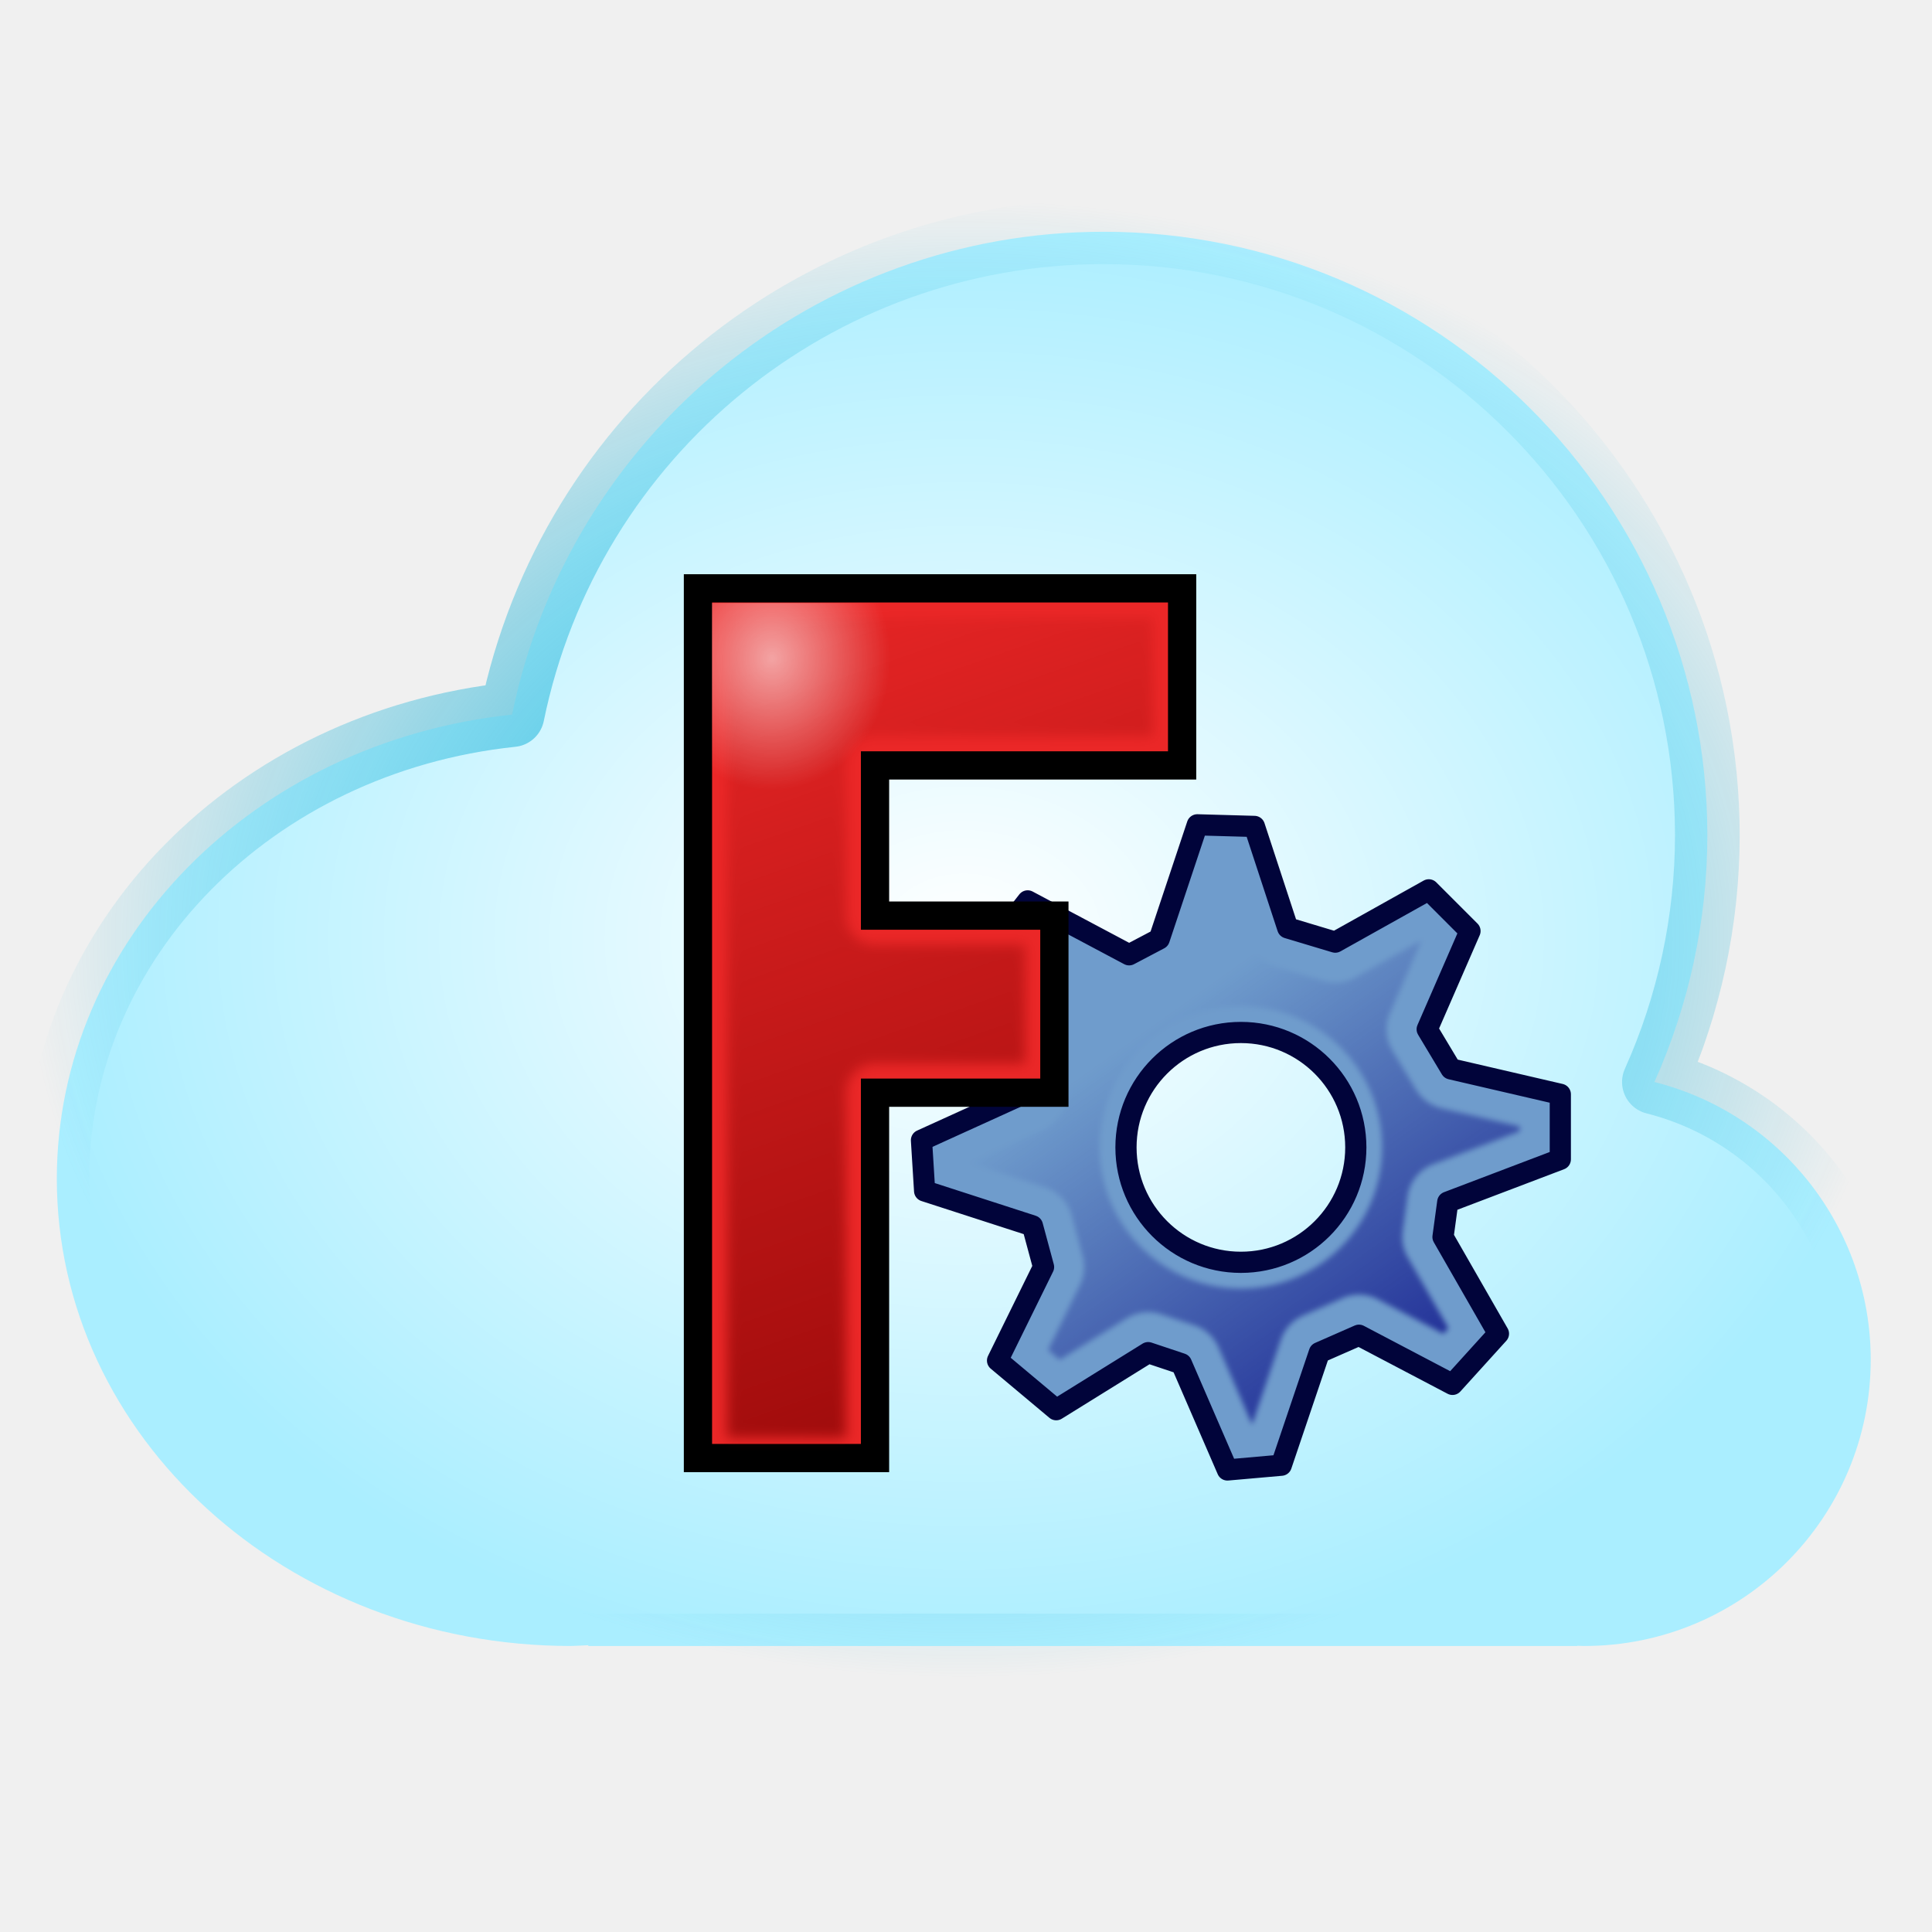
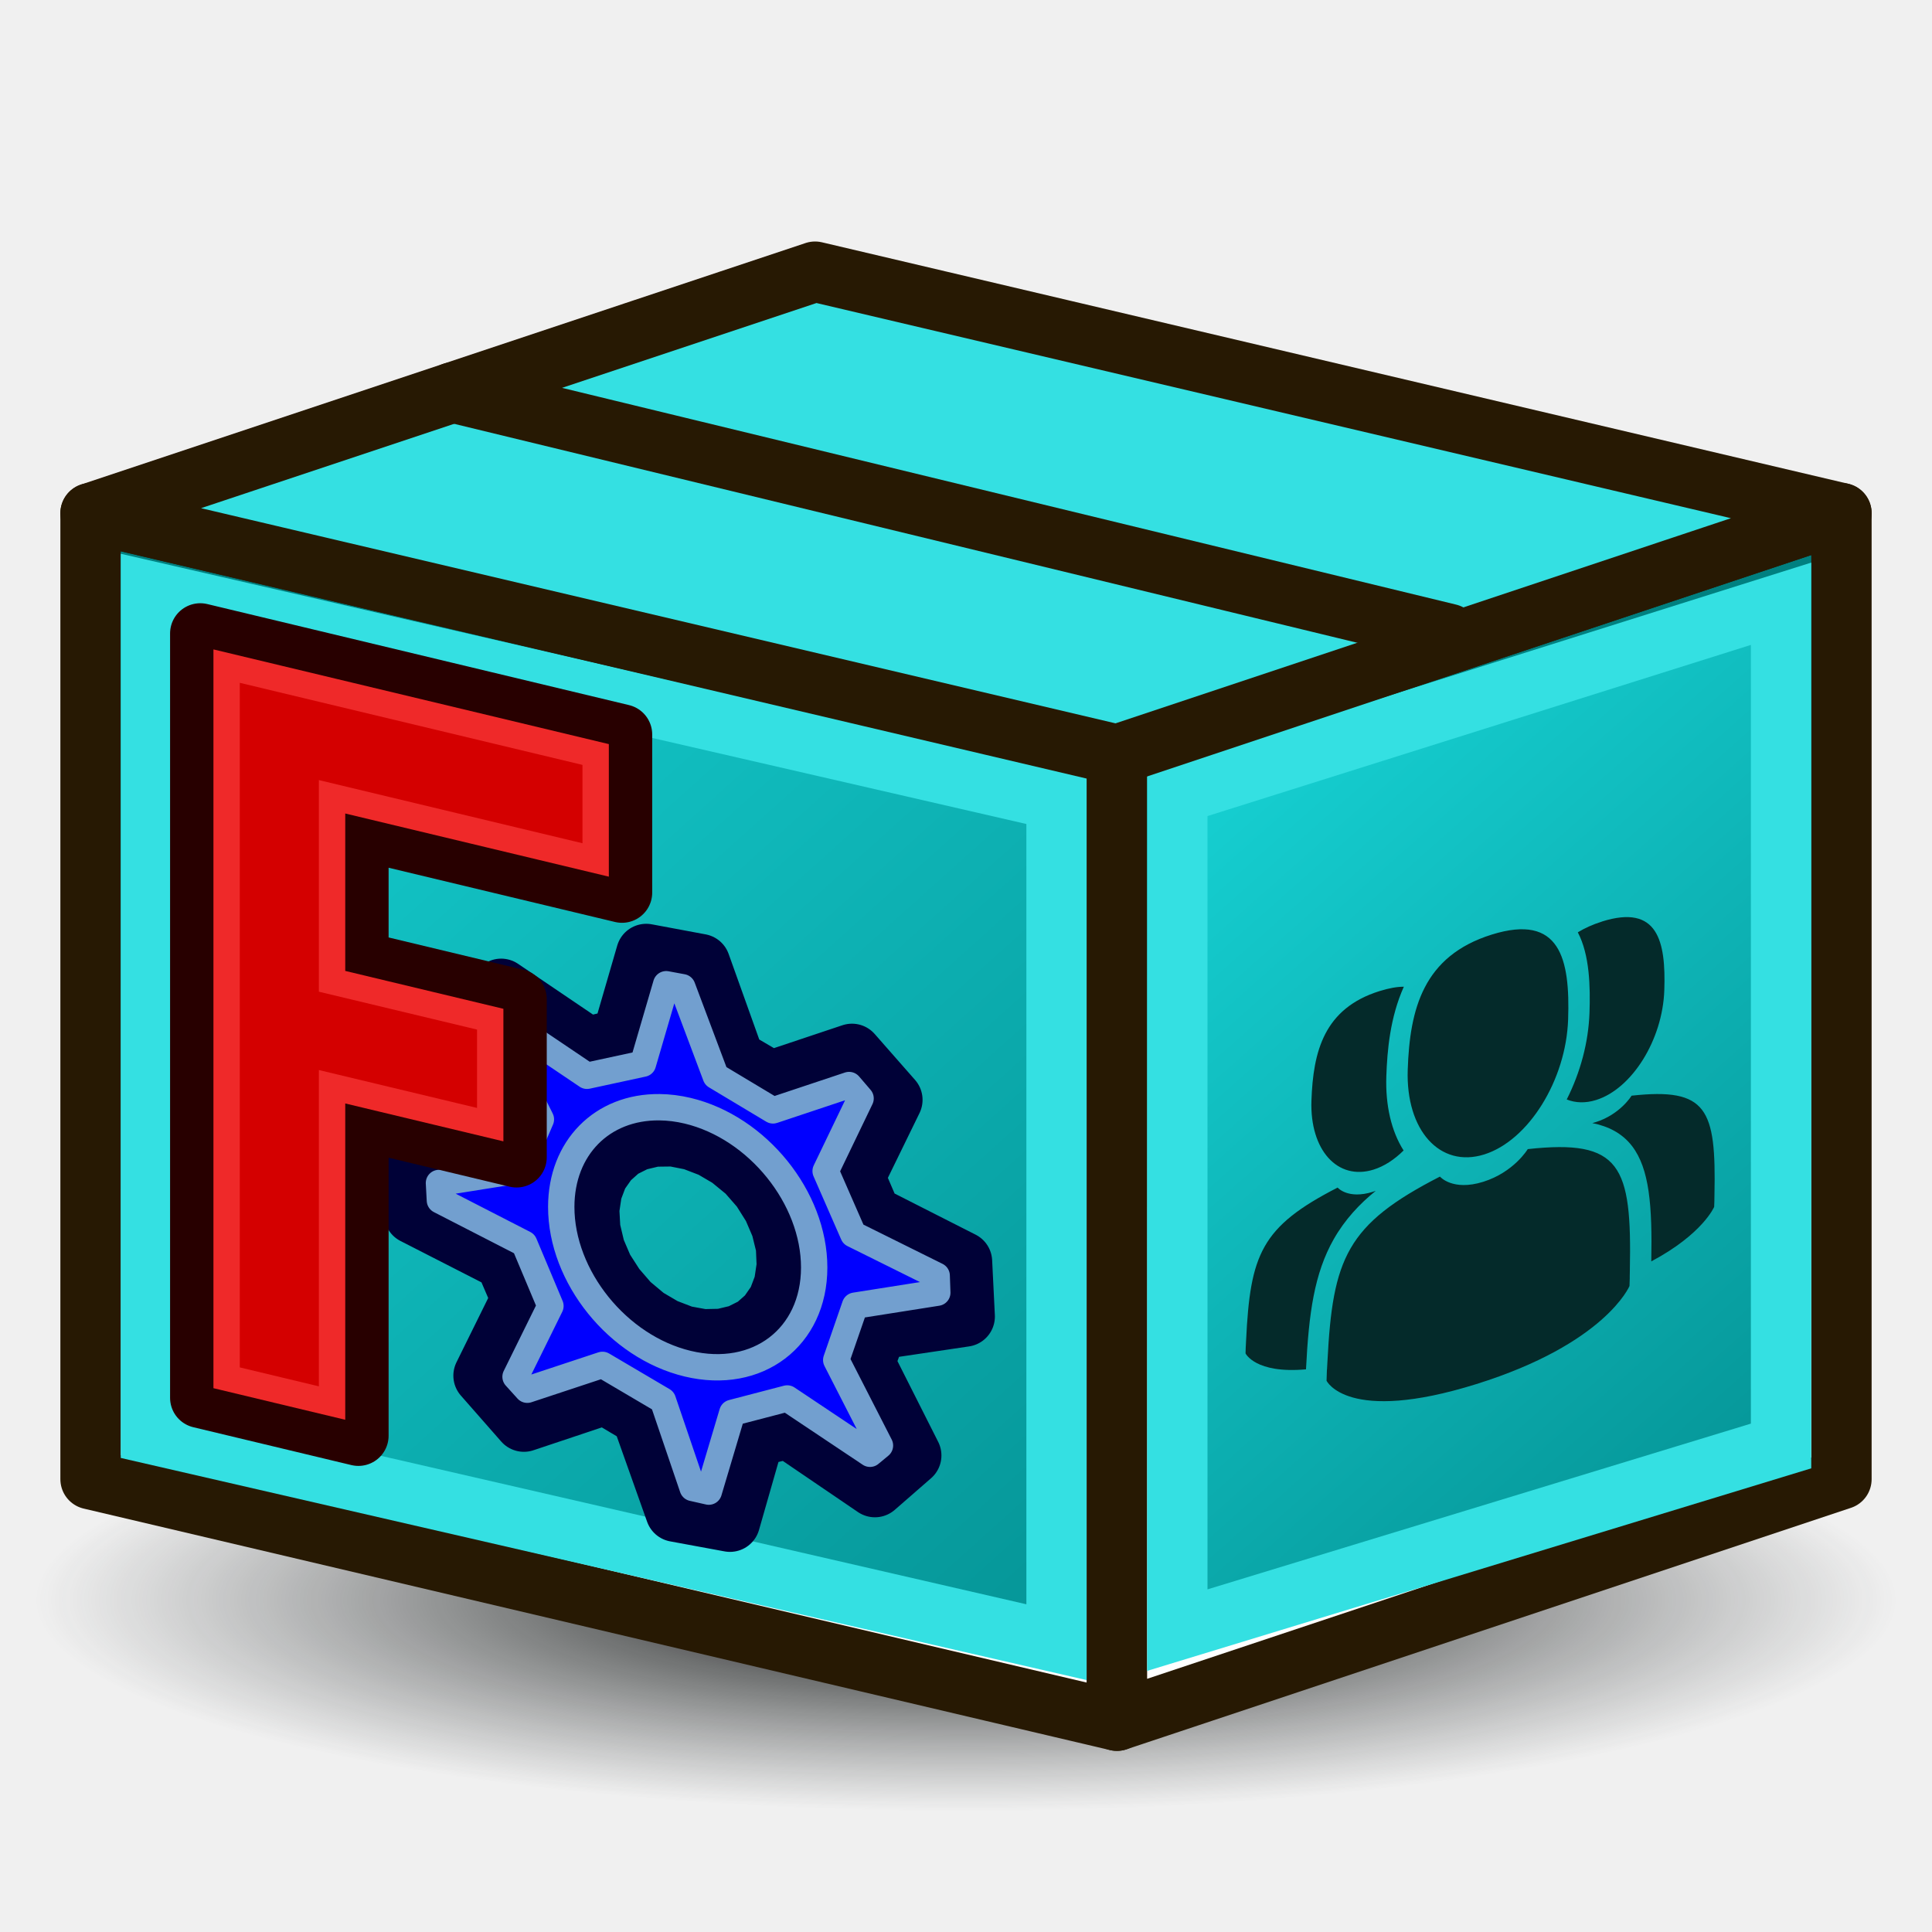
- <svg xmlns="http://www.w3.org/2000/svg" xmlns:xlink="http://www.w3.org/1999/xlink" id="svg8" version="1.1" viewBox="0 0 16.933 16.933" height="64" width="64">
-   <defs id="defs2">
-     <linearGradient id="linearGradient848">
-       <stop id="stop844" offset="0" style="stop-color:#00aad4;stop-opacity:1;" />
-       <stop id="stop846" offset="1" style="stop-color:#00aad4;stop-opacity:0;" />
+ <svg xmlns="http://www.w3.org/2000/svg" xmlns:xlink="http://www.w3.org/1999/xlink" width="64px" height="64px" version="1.1" id="svg26">
+   <defs id="defs3059">
+     <linearGradient id="linearGradient862">
+       <stop style="stop-color:#06989a;stop-opacity:1" offset="0" id="stop858" />
+       <stop style="stop-color:#16d0d2;stop-opacity:1" offset="1" id="stop860" />
    </linearGradient>
-     <linearGradient id="linearGradient840">
-       <stop id="stop836" offset="0" style="stop-color:#ffffff;stop-opacity:1" />
-       <stop id="stop838" offset="1" style="stop-color:#aaeeff;stop-opacity:1" />
+     <linearGradient id="linearGradient856">
+       <stop style="stop-color:#06989a;stop-opacity:1" offset="0" id="stop852" />
+       <stop style="stop-color:#16d0d2;stop-opacity:1" offset="1" id="stop854" />
    </linearGradient>
-     <linearGradient id="linearGradient953">
-       <stop id="stop949" offset="0" style="stop-color:#ffffff;stop-opacity:1;" />
-       <stop id="stop951" offset="1" style="stop-color:#ffffff;stop-opacity:0;" />
+     <linearGradient id="linearGradient871">
+       <stop id="stop867" offset="0" style="stop-color:#008080;stop-opacity:1" />
+       <stop id="stop869" offset="1" style="stop-color:#ffffff;stop-opacity:1" />
    </linearGradient>
-     <linearGradient id="linearGradient1293">
-       <stop id="stop1289" offset="0" style="stop-color:#800000;stop-opacity:1;" />
-       <stop id="stop1291" offset="1" style="stop-color:#800000;stop-opacity:0;" />
+     <linearGradient id="linearGradient3816">
+       <stop id="stop3818" offset="0" style="stop-color:#000000;stop-opacity:1" />
+       <stop id="stop3820" offset="1" style="stop-color:#2e3436;stop-opacity:0;" />
    </linearGradient>
-     <linearGradient id="linearGradient1221">
-       <stop id="stop1217" offset="0" style="stop-color:#000080;stop-opacity:1;" />
-       <stop id="stop1219" offset="1" style="stop-color:#000080;stop-opacity:0;" />
-     </linearGradient>
-     <linearGradient gradientTransform="scale(3.779527)" gradientUnits="userSpaceOnUse" y2="169.577" x2="145.469" y1="179.164" x1="152.296" id="linearGradient1223" xlink:href="#linearGradient1221" />
-     <filter height="1.095" y="-0.048" width="1.097" x="-0.048" id="filter1253" style="color-interpolation-filters:sRGB">
-       <feGaussianBlur id="feGaussianBlur1255" stdDeviation="0.207" />
-     </filter>
-     <linearGradient gradientUnits="userSpaceOnUse" y2="162.005" x2="143.138" y1="184" x1="150.82" id="linearGradient1295" xlink:href="#linearGradient1293" />
-     <radialGradient gradientTransform="matrix(0.7095821,0.00809618,-0.0090368,0.7920215,3.337344,58.59147)" gradientUnits="userSpaceOnUse" r="2.907" fy="282.165" fx="2.214" cy="282.165" cx="2.214" id="radialGradient955" xlink:href="#linearGradient953" />
-     <filter height="1.037" y="-0.018" width="1.07" x="-0.035" id="filter878" style="color-interpolation-filters:sRGB">
-       <feGaussianBlur id="feGaussianBlur880" stdDeviation="0.116" />
-     </filter>
-     <radialGradient gradientUnits="userSpaceOnUse" gradientTransform="matrix(1,0,0,0.7872114,0,61.34597)" r="8.233" fy="288.295" fx="8.447" cy="288.295" cx="8.447" id="radialGradient842" xlink:href="#linearGradient840" />
-     <radialGradient gradientUnits="userSpaceOnUse" gradientTransform="matrix(1,0,0,0.7872114,0,61.34597)" r="8.233" fy="288.295" fx="8.447" cy="288.295" cx="8.447" id="radialGradient850" xlink:href="#linearGradient848" />
+     <linearGradient xlink:href="#linearGradient871" id="linearGradient3835" gradientUnits="userSpaceOnUse" x1="14" y1="22" x2="24" y2="50" gradientTransform="translate(-1.0399571e-8,2)" />
+     <linearGradient xlink:href="#linearGradient871" id="linearGradient3881" gradientUnits="userSpaceOnUse" x1="47" y1="23" x2="53" y2="47" gradientTransform="translate(-1.0399571e-8,2)" />
+     <radialGradient r="28.5" fy="52" fx="32.5" cy="52" cx="32.5" gradientTransform="matrix(1.082707,-4.7464109e-8,3.4728088e-8,0.245614,-3.187972,40.22807)" gradientUnits="userSpaceOnUse" id="radialGradient3079" xlink:href="#linearGradient3816" />
+     <linearGradient xlink:href="#linearGradient862" id="linearGradient968" x1="34.177" y1="52.08" x2="5" y2="19.6" gradientUnits="userSpaceOnUse" />
+     <linearGradient xlink:href="#linearGradient856" id="linearGradient976" x1="57.965" y1="47.728" x2="39" y2="26.3" gradientUnits="userSpaceOnUse" />
+     <linearGradient gradientUnits="userSpaceOnUse" y2="38" x2="44" y1="-4" x1="26" id="linearGradient879" xlink:href="#linearGradient871" />
  </defs>
-   <g transform="translate(0,-280.0667)" id="layer1">
-     <path id="path856" d="m 9.673,282.098 a 5.293,5.293 0 0 0 -5.185,4.232 4.507,4.097 0 0 0 -3.99,4.066 4.507,4.097 0 0 0 4.506,4.097 4.507,4.097 0 0 0 0.152,-0.007 v 0.007 h 8.669 v -0.002 a 2.511,2.511 0 0 0 0.059,0.002 2.511,2.511 0 0 0 2.512,-2.512 2.511,2.511 0 0 0 -1.896,-2.431 5.293,5.293 0 0 0 0.464,-2.159 5.293,5.293 0 0 0 -5.293,-5.293 z" style="opacity:1;fill:url(#radialGradient842);fill-opacity:1;stroke:url(#radialGradient850);stroke-width:0.567;stroke-linecap:round;stroke-linejoin:round;stroke-miterlimit:4;stroke-dasharray:none;stroke-dashoffset:0" />
-     <g transform="matrix(0.5020739,0,0,0.5020739,5.582463,144.2068)" id="g846">
-       <path style="display:inline;fill:#6f9ccc;fill-opacity:1;stroke:#01043a;stroke-width:0.37;stroke-linecap:round;stroke-linejoin:round;stroke-miterlimit:4;stroke-dasharray:none;stroke-opacity:1" d="m 9.782,284.996 -0.664,1.992 -0.526,0.277 -1.771,-0.941 -0.802,1.024 0.968,1.66 -0.194,0.664 -1.826,0.83 0.055,0.885 1.882,0.609 0.194,0.719 -0.803,1.633 1.024,0.858 1.605,-0.996 0.581,0.194 0.803,1.854 0.94,-0.083 0.664,-1.965 0.692,-0.304 1.633,0.858 0.802,-0.885 -0.968,-1.688 0.083,-0.609 1.965,-0.747 v -1.135 l -1.909,-0.443 -0.415,-0.692 0.747,-1.715 -0.719,-0.719 -1.633,0.913 -0.83,-0.249 -0.581,-1.771 z m 0.761,3.625 a 2.006,2.006 0 0 1 2.006,2.006 2.006,2.006 0 0 1 -2.006,2.006 2.006,2.006 0 0 1 -2.006,-2.006 2.006,2.006 0 0 1 2.006,-2.006 z" id="path1184" />
-       <path style="display:inline;fill:url(#linearGradient1223);fill-opacity:1;stroke:none;stroke-width:1.5;stroke-linecap:butt;stroke-linejoin:miter;stroke-miterlimit:4;stroke-dasharray:none;stroke-opacity:1;filter:url(#filter1253)" d="m 553.709,630.789 -1.965,5.877 a 2.874,2.874 0 0 1 -1.387,1.639 l -2.135,1.121 a 2.874,2.874 0 0 1 -2.68,-0.006 l -5.057,-2.68 -0.568,0.715 2.945,5.051 a 2.874,2.874 0 0 1 0.281,2.258 l -0.789,2.695 a 2.874,2.874 0 0 1 -1.572,1.809 l -5.168,2.346 5.314,1.721 a 2.874,2.874 0 0 1 1.891,1.979 l 0.789,2.916 a 2.874,2.874 0 0 1 -0.199,2.023 l -2.258,4.598 0.826,0.693 4.746,-2.945 a 2.874,2.874 0 0 1 2.422,-0.279 l 2.355,0.781 a 2.874,2.874 0 0 1 1.727,1.58 l 2.369,5.455 2.031,-6.016 a 2.874,2.874 0 0 1 1.564,-1.705 l 2.805,-1.232 a 2.874,2.874 0 0 1 2.494,0.08 l 4.645,2.443 0.354,-0.398 -2.887,-5.027 A 2.874,2.874 0 0 1 566.25,656.457 l 0.34,-2.467 a 2.874,2.874 0 0 1 1.83,-2.295 l 6.113,-2.326 v -0.332 l -5.521,-1.283 a 2.874,2.874 0 0 1 -1.816,-1.314 l -1.684,-2.797 a 2.874,2.874 0 0 1 -0.17,-2.629 l 2.236,-5.152 -4.701,2.635 a 2.874,2.874 0 0 1 -2.23,0.244 l -3.365,-1.012 a 2.874,2.874 0 0 1 -1.904,-1.859 z m 1.088,9.729 a 9.995,9.995 0 0 1 9.994,9.996 9.995,9.995 0 0 1 -9.994,9.994 9.995,9.995 0 0 1 -9.994,-9.994 9.995,9.995 0 0 1 9.994,-9.996 z" transform="matrix(0.2466517,0,0,0.2466517,-126.299,130.1767)" id="path1207" />
-       <path style="fill:#eb2727;fill-opacity:1;stroke:#000000;stroke-width:0.493;stroke-linecap:butt;stroke-linejoin:miter;stroke-miterlimit:4;stroke-dasharray:none;stroke-opacity:1;paint-order:fill markers stroke" d="M 1.065,280.868 H 9.517 v 3.091 H 4.156 v 2.622 h 3.131 v 3.091 H 4.156 v 6.378 h -3.091 z" id="path1283" />
-       <path transform="matrix(0.9322269,0,0,0.9322269,-131.9812,129.4902)" style="fill:url(#linearGradient1295);fill-opacity:1;stroke:none;stroke-width:0.529;stroke-linecap:butt;stroke-linejoin:miter;stroke-miterlimit:4;stroke-dasharray:none;stroke-opacity:1;paint-order:fill markers stroke;filter:url(#filter878)" d="m 143.264,162.928 v 15.36 h 2.227 v -6.459 c 4.5e-4,-0.301 0.244,-0.544 0.545,-0.545 h 2.812 v -2.227 h -2.812 c -0.301,-4.5e-4 -0.544,-0.244 -0.545,-0.545 v -2.812 c 4.5e-4,-0.301 0.244,-0.544 0.545,-0.545 h 5.205 v -2.227 z" id="path1287" />
-       <path style="opacity:0.581;fill:url(#radialGradient955);fill-opacity:1;stroke:none;stroke-width:2.449;stroke-linecap:round;stroke-linejoin:round;stroke-miterlimit:4;stroke-dasharray:none;stroke-dashoffset:0" d="m 1.31,281.124 v 3.96 a 3.344,3.344 0 0 0 0.043,0.002 3.344,3.344 0 0 0 3.344,-3.343 3.344,3.344 0 0 0 -0.06,-0.619 z" id="path947" />
-     </g>
-   </g>
+   <ellipse style="fill:url(#radialGradient3079);fill-opacity:1;stroke:none;stroke-width:1.06" id="path3885" cx="32" cy="53" rx="32" ry="7" />
+   <path style="display:inline;fill:url(#linearGradient3835);fill-opacity:1;stroke:#271903;stroke-width:2;stroke-linecap:butt;stroke-linejoin:round;stroke-opacity:1" d="M 37,57 3,49 V 17 l 34,8 z" id="path2995" />
+   <path style="display:inline;fill:url(#linearGradient968);fill-opacity:1;stroke:#34e0e2;stroke-width:2;stroke-linecap:butt;stroke-linejoin:miter;stroke-opacity:1" d="m 5,19.6 v 27.9 L 35,54.4 V 26.5 Z" id="path3811" />
+   <path style="display:inline;fill:url(#linearGradient3881);fill-opacity:1;stroke:#271903;stroke-width:2;stroke-linecap:butt;stroke-linejoin:round;stroke-opacity:1" d="M 37,25 61,17 V 49 L 37,57 Z" id="path2997" />
+   <path style="display:inline;fill:url(#linearGradient976);fill-opacity:1;stroke:#34e0e2;stroke-width:2;stroke-linecap:butt;stroke-linejoin:miter;stroke-opacity:1" d="M 39,26.3 V 54 L 59,47.9 V 20 Z" id="path3837" />
+   <path style="display:inline;fill:#34e0e2;fill-opacity:1;stroke:#271903;stroke-width:2;stroke-linecap:butt;stroke-linejoin:round;stroke-opacity:1" d="M 3,17 27,9 61,17 37,25 Z" id="path3044" />
+   <path style="display:inline;fill:none;stroke:#271903;stroke-width:2;stroke-linecap:round;stroke-linejoin:miter;stroke-opacity:1" d="m 15,13 33,8" id="path3814" />
+   <path style="display:inline;overflow:visible;visibility:visible;fill:#204a87;fill-opacity:1;fill-rule:evenodd;stroke:#000137;stroke-width:2;stroke-linecap:round;stroke-linejoin:round;stroke-miterlimit:4;stroke-dasharray:none;stroke-dashoffset:0;stroke-opacity:1;marker:none;enable-background:accumulate" d="m 28.223,34.911 -2.699,0.902 -1.192,-0.699 -1.137,-3.178 -1.788,-0.334 -0.816,2.809 -1.142,0.273 -2.848,-1.928 -1.203,1.048 1.548,3.069 -0.423,1.087 -2.906,0.441 0.104,1.817 3.005,1.536 0.547,1.273 -1.255,2.543 1.337,1.523 2.699,-0.902 1.198,0.713 1.127,3.172 1.802,0.332 0.806,-2.815 1.142,-0.273 2.854,1.942 1.203,-1.048 -1.548,-3.069 0.417,-1.101 2.902,-0.432 -0.09,-1.82 -3.008,-1.527 -0.547,-1.273 1.249,-2.558 z m -4.042,3.457 0.554,0.454 0.48,0.55 0.384,0.611 0.276,0.644 0.163,0.661 0.027,0.644 -0.092,0.616 -0.21,0.555 -0.334,0.48 -0.422,0.373 -0.519,0.26 -0.577,0.138 -0.622,0.013 -0.641,-0.117 -0.638,-0.245 -0.605,-0.355 -0.56,-0.469 -0.47,-0.544 -0.388,-0.603 -0.276,-0.644 -0.159,-0.67 -0.036,-0.65 0.092,-0.616 0.21,-0.555 0.331,-0.471 0.426,-0.381 0.519,-0.26 0.577,-0.138 0.632,-0.008 0.638,0.126 0.638,0.245 0.605,0.355 z" id="path3659-5" />
+   <path d="M 22.068 32.604 L 21.299 35.236 L 19.445 35.637 L 16.82 33.867 L 16.469 34.186 L 17.918 37.08 L 17.191 38.766 L 14.541 39.188 L 14.572 39.764 L 17.367 41.199 L 18.234 43.262 L 17.078 45.607 L 17.467 46.037 L 19.957 45.213 L 21.959 46.393 L 22.945 49.291 L 23.48 49.412 L 24.258 46.801 L 26.078 46.326 L 28.82 48.158 L 29.15 47.885 L 27.701 45.053 L 28.324 43.252 L 31.049 42.822 L 31.029 42.258 L 28.266 40.887 L 27.35 38.793 L 28.508 36.387 L 28.127 35.943 L 25.607 36.783 L 23.709 35.645 L 22.604 32.703 L 22.068 32.604 z M 21.848 36.678 A 4.721 3.718 48.415 0 1 22.781 36.795 A 4.721 3.718 48.415 0 1 26.971 41.988 A 4.721 3.718 48.415 0 1 22.781 45.174 A 4.721 3.718 48.415 0 1 18.592 39.98 A 4.721 3.718 48.415 0 1 21.848 36.678 z " style="display:inline;overflow:visible;visibility:visible;fill:#0000ff;stroke:#729fcf;stroke-width:0.873;stroke-linecap:round;stroke-linejoin:round;stroke-miterlimit:4;stroke-dasharray:none;stroke-dashoffset:0;stroke-opacity:1;marker:none;enable-background:accumulate" id="path3659-5-6" />
+   <path style="display:inline;overflow:visible;visibility:visible;fill:#ffffff;fill-opacity:1;fill-rule:evenodd;stroke:#280000;stroke-width:2;stroke-linecap:butt;stroke-linejoin:round;stroke-miterlimit:4;stroke-dasharray:none;stroke-dashoffset:0;stroke-opacity:1;marker:none;enable-background:accumulate" d="m 6.634,20.983 3.5e-6,25.322 5.239,1.255 V 37.082 l 5.239,1.255 v -5.239 l -5.239,-1.255 v -4.366 l 8.732,2.092 v -5.239 z" id="rect3663-8" />
+   <path style="display:inline;overflow:visible;visibility:visible;fill:#d40000;stroke:#ef2929;stroke-width:0.873;stroke-linecap:butt;stroke-linejoin:miter;stroke-miterlimit:4;stroke-dasharray:none;stroke-dashoffset:0;stroke-opacity:1;marker:none;enable-background:accumulate" d="M 7.507,22.066 V 45.641 L 11,46.478 V 36 l 5.239,1.255 V 33.762 L 11,32.507 v -6.112 l 8.732,2.092 v -3.493 z" id="rect3663-8-3" />
+   <path style="fill:#042a2a;stroke-width:0.042" d="m 49.414,30.96 c -2.266,0.708 -2.713,2.461 -2.781,4.472 -0.069,2.011 1.065,3.269 2.532,2.811 1.467,-0.459 2.713,-2.461 2.781,-4.472 0.069,-2.011 -0.266,-3.519 -2.532,-2.811 z m -3.712,1.87 c -1.841,0.575 -2.203,1.998 -2.259,3.632 -0.056,1.633 0.865,2.655 2.057,2.283 0.355,-0.111 0.693,-0.333 0.996,-0.634 -0.403,-0.633 -0.605,-1.487 -0.572,-2.458 0.029,-0.857 0.124,-1.95 0.58,-2.967 -0.227,0.001 -0.492,0.047 -0.801,0.144 z m 7.374,-2.305 c -0.31,0.097 -0.577,0.218 -0.809,0.359 0.395,0.751 0.416,1.807 0.387,2.665 -0.033,0.971 -0.298,1.97 -0.754,2.872 0.288,0.116 0.619,0.129 0.973,0.018 1.192,-0.372 2.203,-1.998 2.259,-3.632 0.056,-1.633 -0.216,-2.858 -2.057,-2.283 z m -8.766,8.815 c -2.537,1.301 -2.895,2.214 -3.032,5.072 -0.009,0.184 -0.011,0.215 -0.011,0.198 -0.002,0.048 -0.004,0.119 -0.007,0.222 0,0 0.321,0.681 2.003,0.529 0.093,-1.867 0.276,-3.175 0.916,-4.307 0.371,-0.654 0.861,-1.176 1.396,-1.607 -0.033,0.012 -0.066,0.023 -0.1,0.034 -0.827,0.258 -1.164,-0.141 -1.164,-0.141 z m 9.737,-3.043 c 0,0 -0.372,0.621 -1.199,0.879 -0.034,0.011 -0.067,0.02 -0.1,0.028 0.516,0.103 0.981,0.326 1.315,0.76 0.576,0.751 0.673,1.972 0.638,3.821 1.708,-0.908 2.083,-1.806 2.083,-1.806 0.004,-0.103 0.006,-0.174 0.008,-0.222 -0.001,0.017 -0.002,-0.013 0.002,-0.195 0.057,-2.833 -0.244,-3.54 -2.747,-3.266 z m -6.347,2.679 c -3.09,1.584 -3.554,2.702 -3.727,6.131 -0.014,0.28 -0.017,0.295 -0.017,0.263 -0.002,0.061 -0.005,0.173 -0.012,0.368 0,0 0.681,1.449 4.96,0.112 4.279,-1.337 5.075,-3.249 5.075,-3.249 0.004,-0.126 0.007,-0.213 0.009,-0.272 -0.002,0.02 -0.002,-0.018 0.003,-0.241 l -8e-5,2.5e-5 c 0.071,-3.488 -0.301,-4.359 -3.382,-4.022 0,0 -0.458,0.765 -1.476,1.083 -1.018,0.318 -1.433,-0.173 -1.433,-0.173 z" id="path1662" />
</svg>
